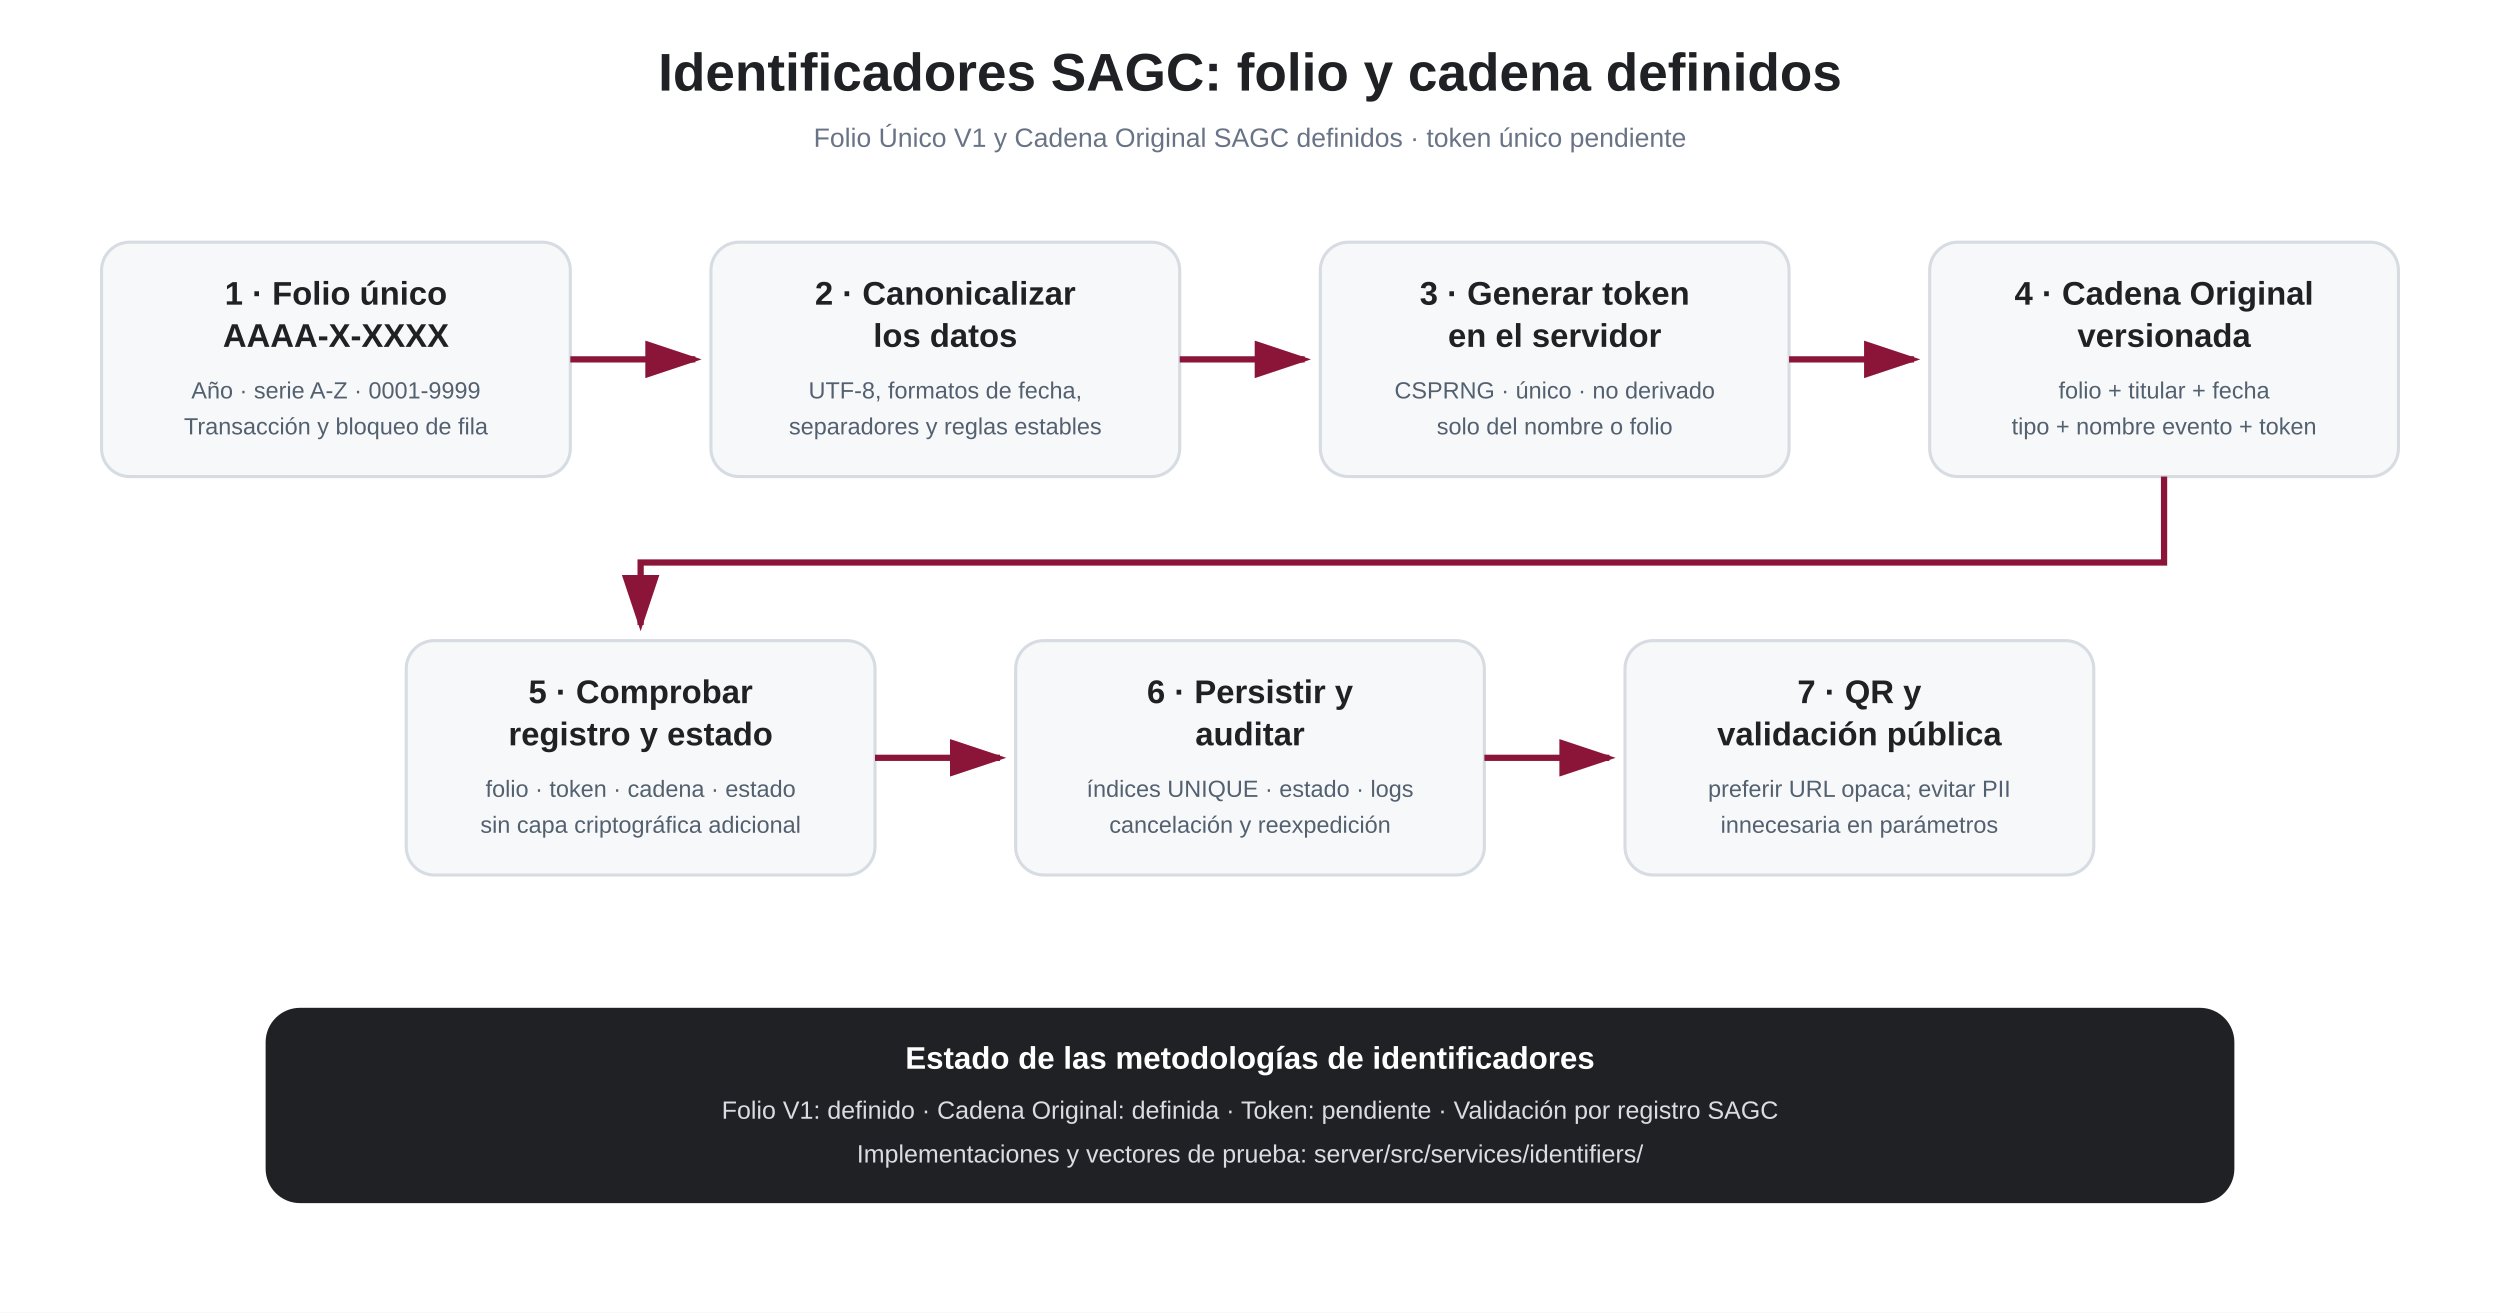
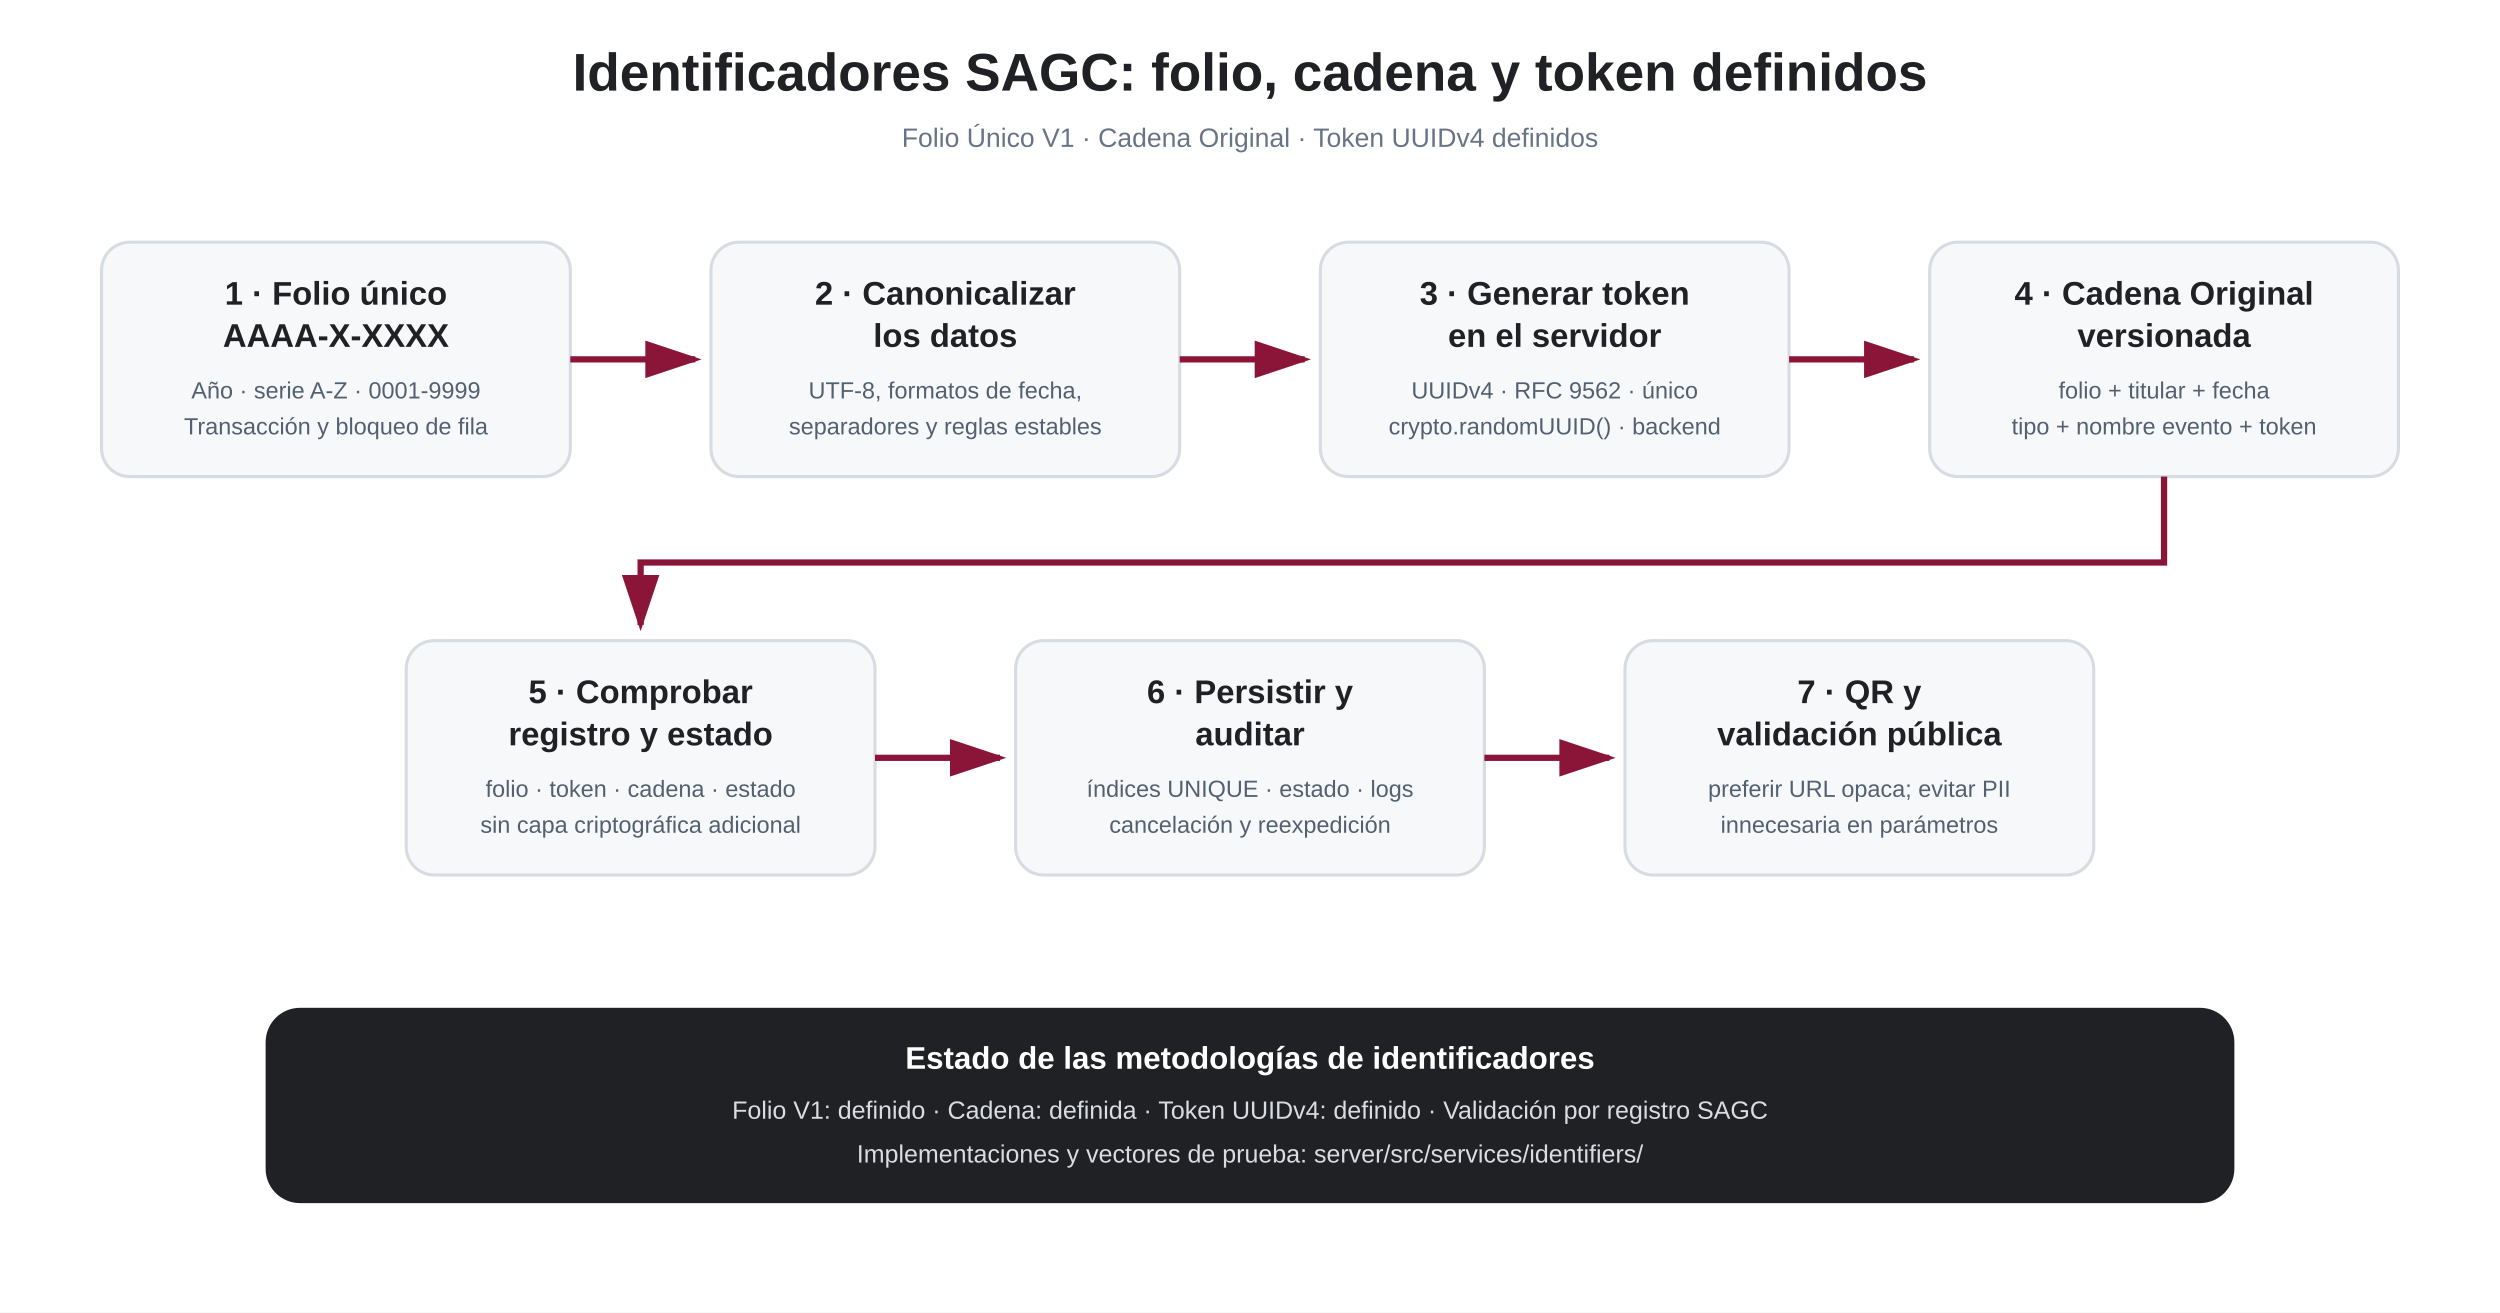
<svg xmlns="http://www.w3.org/2000/svg" width="1600" height="840" viewBox="0 0 1600 840">
  <defs>
    <marker id="a" markerWidth="10" markerHeight="10" refX="8" refY="3" orient="auto">
      <path d="M0,0 L0,6 L9,3 z" fill="#8a1538" />
    </marker>
  </defs>
  <rect width="1600" height="840" fill="#ffffff" />
-   <text x="800" y="58" text-anchor="middle" font-family="Arial,sans-serif" font-size="34" font-weight="700" fill="#202124">Identificadores SAGC: folio y cadena definidos</text>
-   <text x="800" y="94" text-anchor="middle" font-family="Arial,sans-serif" font-size="17" fill="#697386">Folio Único V1 y Cadena Original SAGC definidos · token único pendiente</text>
+   <text x="800" y="58" text-anchor="middle" font-family="Arial,sans-serif" font-size="34" font-weight="700" fill="#202124">Identificadores SAGC: folio, cadena y token definidos</text>
+   <text x="800" y="94" text-anchor="middle" font-family="Arial,sans-serif" font-size="17" fill="#697386">Folio Único V1 · Cadena Original · Token UUIDv4 definidos</text>
  <g font-family="Arial,sans-serif">
    <g fill="#f7f8fa" stroke="#d7dce2" stroke-width="2">
      <rect x="65" y="155" width="300" height="150" rx="18" />
      <rect x="455" y="155" width="300" height="150" rx="18" />
      <rect x="845" y="155" width="300" height="150" rx="18" />
      <rect x="1235" y="155" width="300" height="150" rx="18" />
      <rect x="260" y="410" width="300" height="150" rx="18" />
      <rect x="650" y="410" width="300" height="150" rx="18" />
      <rect x="1040" y="410" width="300" height="150" rx="18" />
    </g>
    <g font-size="21" font-weight="700" fill="#202124" text-anchor="middle">
      <text x="215" y="195">1 · Folio único</text>
      <text x="215" y="222">AAAA-X-XXXX</text>
      <text x="605" y="195">2 · Canonicalizar</text>
      <text x="605" y="222">los datos</text>
      <text x="995" y="195">3 · Generar token</text>
      <text x="995" y="222">en el servidor</text>
      <text x="1385" y="195">4 · Cadena Original</text>
      <text x="1385" y="222">versionada</text>
      <text x="410" y="450">5 · Comprobar</text>
      <text x="410" y="477">registro y estado</text>
      <text x="800" y="450">6 · Persistir y</text>
      <text x="800" y="477">auditar</text>
      <text x="1190" y="450">7 · QR y</text>
      <text x="1190" y="477">validación pública</text>
    </g>
    <g font-size="15" fill="#53606f" text-anchor="middle">
      <text x="215" y="255">Año · serie A-Z · 0001-9999</text>
      <text x="215" y="278">Transacción y bloqueo de fila</text>
      <text x="605" y="255">UTF-8, formatos de fecha,</text>
      <text x="605" y="278">separadores y reglas estables</text>
-       <text x="995" y="255">CSPRNG · único · no derivado</text>
-       <text x="995" y="278">solo del nombre o folio</text>
+       <text x="995" y="255">UUIDv4 · RFC 9562 · único</text>
+       <text x="995" y="278">crypto.randomUUID() · backend</text>
      <text x="1385" y="255">folio + titular + fecha</text>
      <text x="1385" y="278">tipo + nombre evento + token</text>
      <text x="410" y="510">folio · token · cadena · estado</text>
      <text x="410" y="533">sin capa criptográfica adicional</text>
      <text x="800" y="510">índices UNIQUE · estado · logs</text>
      <text x="800" y="533">cancelación y reexpedición</text>
      <text x="1190" y="510">preferir URL opaca; evitar PII</text>
      <text x="1190" y="533">innecesaria en parámetros</text>
    </g>
    <g stroke="#8a1538" stroke-width="4" fill="none" marker-end="url(#a)">
      <path d="M365 230H445" />
      <path d="M755 230H835" />
      <path d="M1145 230H1225" />
      <path d="M1385 305V360H410V400" />
      <path d="M560 485H640" />
      <path d="M950 485H1030" />
    </g>
    <rect x="170" y="645" width="1260" height="125" rx="22" fill="#202124" />
    <text x="800" y="684" text-anchor="middle" font-size="20" font-weight="700" fill="white">Estado de las metodologías de identificadores</text>
-     <text x="800" y="716" text-anchor="middle" font-size="16" fill="#d9dde3">Folio V1: definido · Cadena Original: definida · Token: pendiente · Validación por registro SAGC</text>
+     <text x="800" y="716" text-anchor="middle" font-size="16" fill="#d9dde3">Folio V1: definido · Cadena: definida · Token UUIDv4: definido · Validación por registro SAGC</text>
    <text x="800" y="744" text-anchor="middle" font-size="16" fill="#d9dde3">Implementaciones y vectores de prueba: server/src/services/identifiers/</text>
  </g>
</svg>
